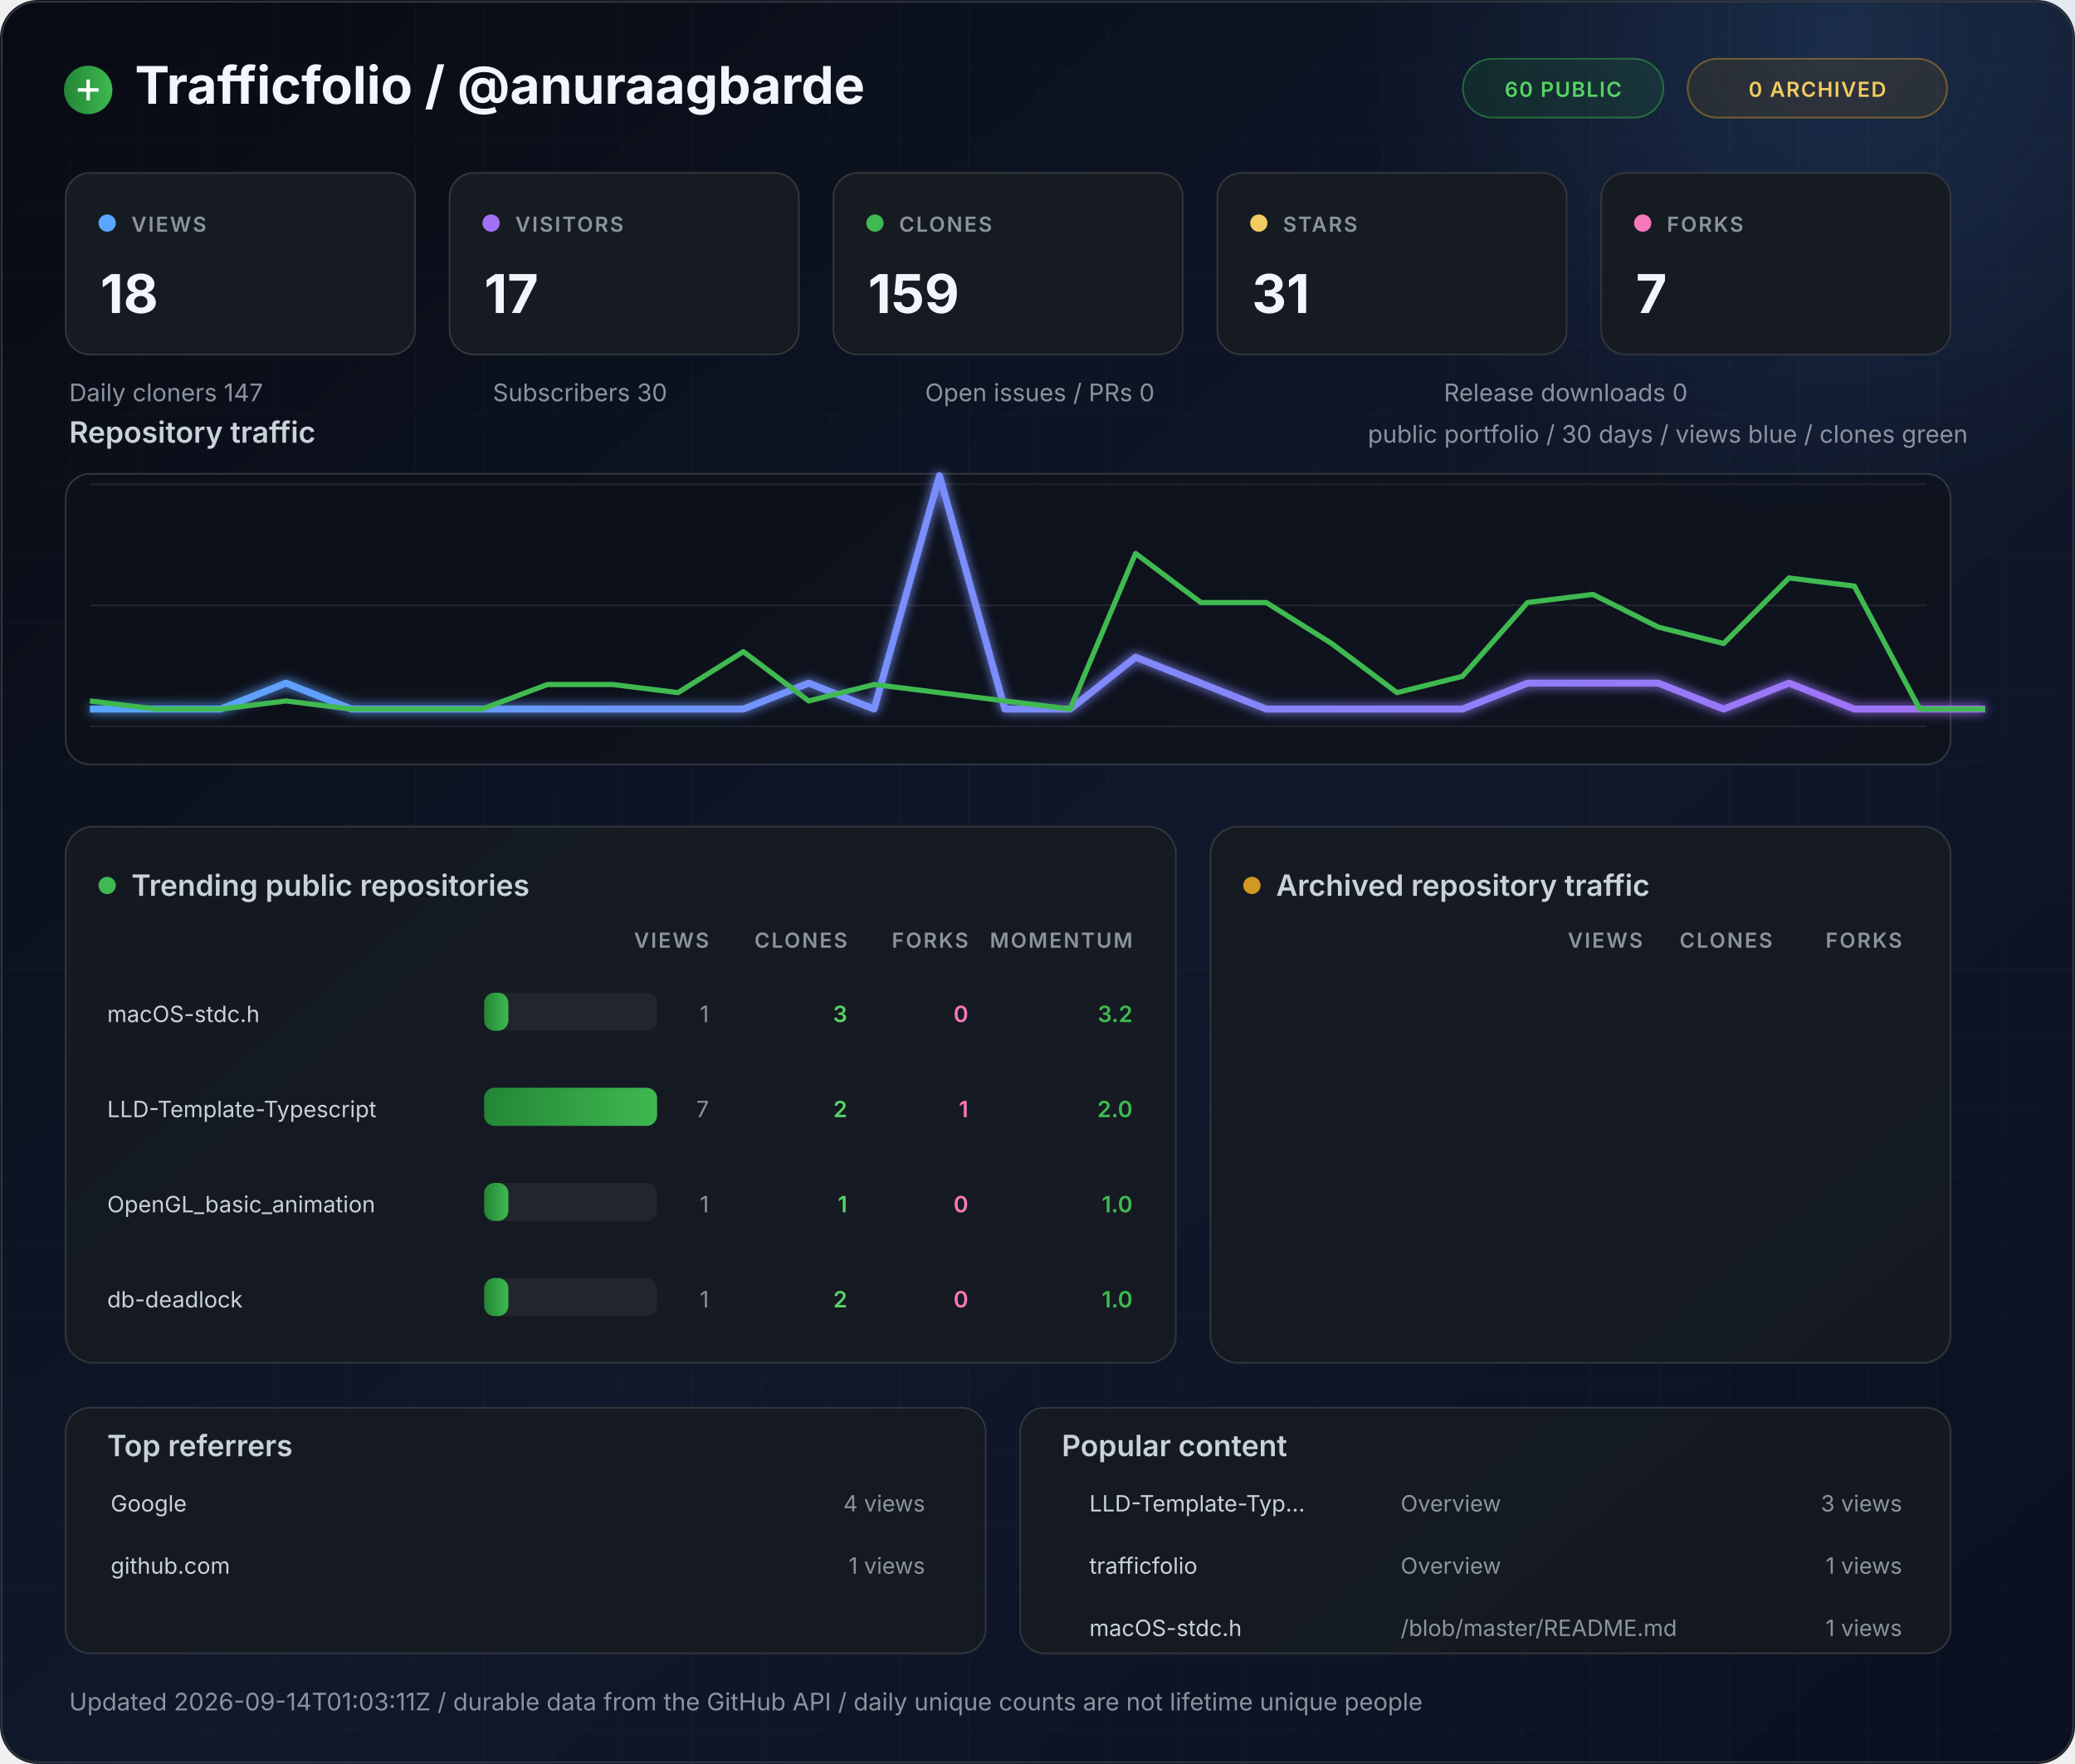
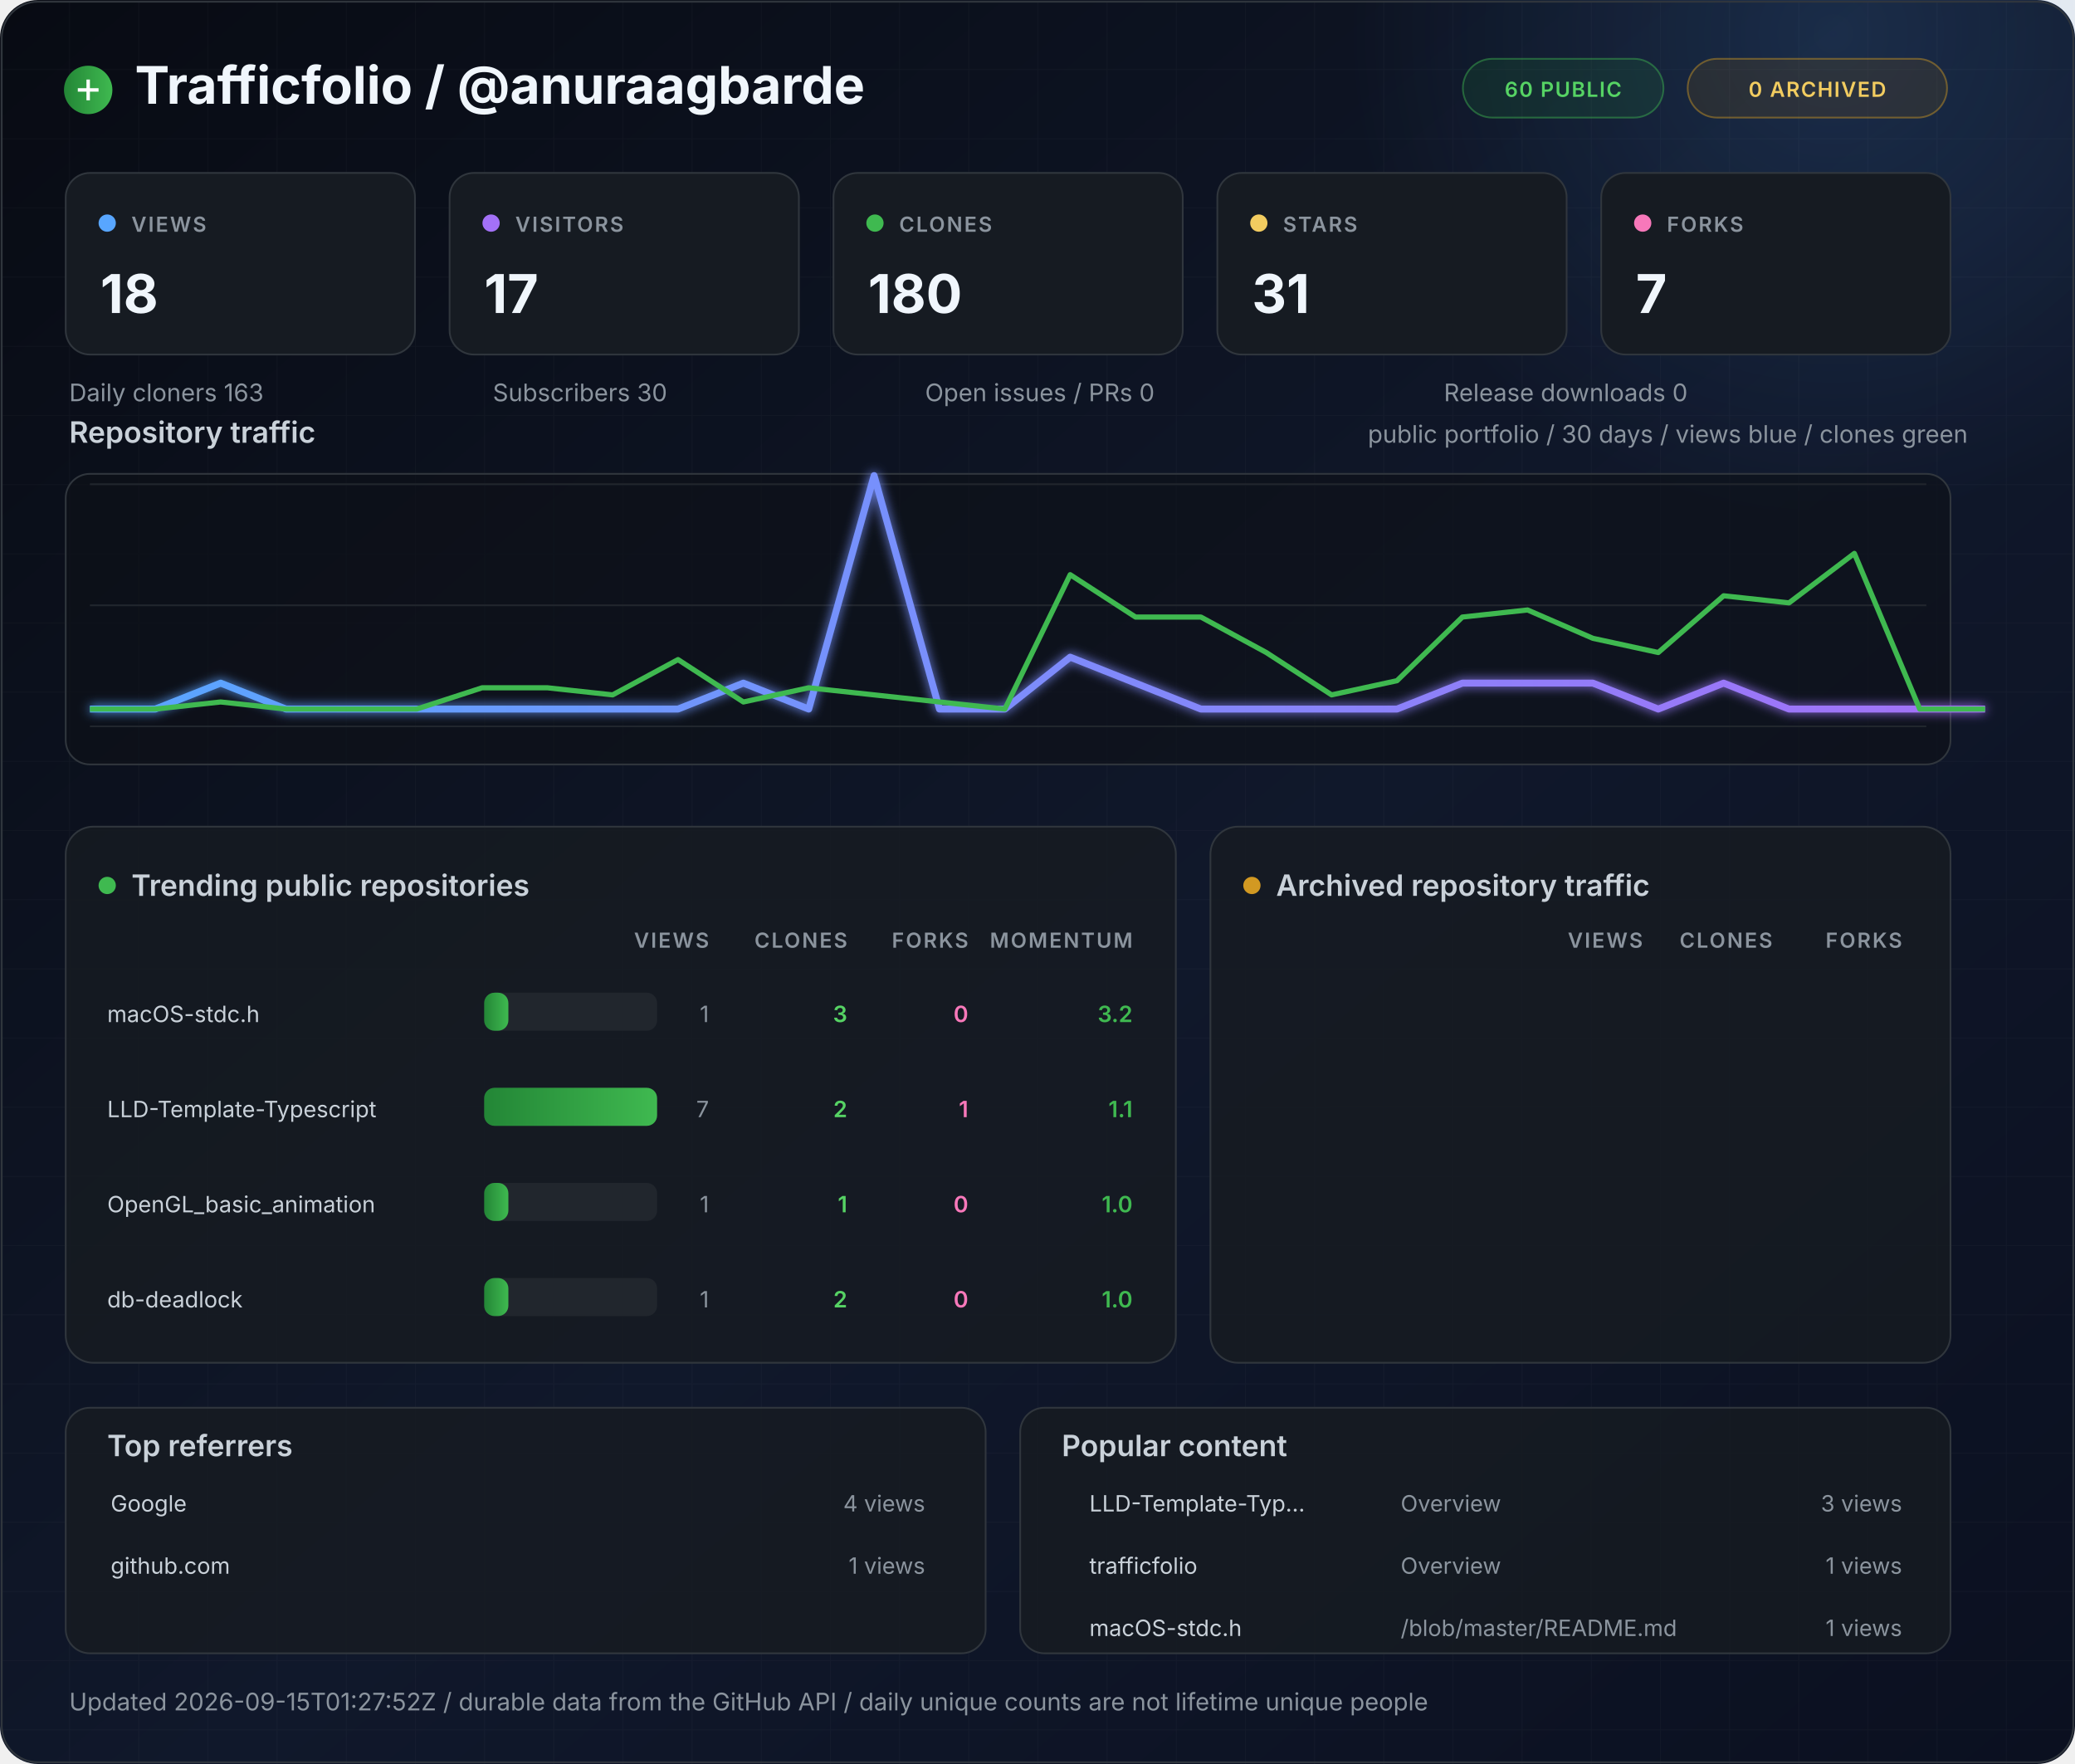
<svg xmlns="http://www.w3.org/2000/svg" width="1200" height="1020" viewBox="0 0 1200 1020" role="img" aria-label="Trafficfolio GitHub analytics dashboard for anuraagbarde">
  <defs>
    <linearGradient id="bg" x1="0" y1="0" x2="1" y2="1">
      <stop stop-color="#080b13" />
      <stop offset=".55" stop-color="#10182b" />
      <stop offset="1" stop-color="#0b1020" />
    </linearGradient>
    <linearGradient id="line" x1="0" y1="0" x2="1" y2="0">
      <stop stop-color="#58a6ff" />
      <stop offset="1" stop-color="#a371f7" />
    </linearGradient>
    <linearGradient id="bar" x1="0" y1="0" x2="1" y2="0">
      <stop stop-color="#238636" />
      <stop offset="1" stop-color="#3fb950" />
    </linearGradient>
    <linearGradient id="archiveBar" x1="0" y1="0" x2="1" y2="0">
      <stop stop-color="#9e6a03" />
      <stop offset="1" stop-color="#f2cc60" />
    </linearGradient>
    <radialGradient id="ambient">
      <stop stop-color="#58a6ff" stop-opacity=".16" />
      <stop offset="1" stop-color="#58a6ff" stop-opacity="0" />
    </radialGradient>
    <pattern id="grid" width="40" height="40" patternUnits="userSpaceOnUse">
      <path d="M40 0H0V40" fill="none" stroke="#ffffff" stroke-opacity=".025" />
    </pattern>
    <filter id="glow">
      <feGaussianBlur stdDeviation="3" result="b" />
      <feMerge>
        <feMergeNode in="b" />
        <feMergeNode in="SourceGraphic" />
      </feMerge>
    </filter>
    <style>
    .title{font:750 30px -apple-system,BlinkMacSystemFont,"Segoe UI",sans-serif;fill:#f0f6fc}
    .subtitle{font:14px -apple-system,BlinkMacSystemFont,"Segoe UI",sans-serif;fill:#8b949e}
    .label{font:600 12px -apple-system,BlinkMacSystemFont,"Segoe UI",sans-serif;fill:#8b949e;letter-spacing:1px}
    .metric{font:700 31px -apple-system,BlinkMacSystemFont,"Segoe UI",sans-serif;fill:#f0f6fc}
    .section{font:600 17px -apple-system,BlinkMacSystemFont,"Segoe UI",sans-serif;fill:#c9d1d9}
    .repo,.value,.trend,.archive,.clone,.fork{font:13px -apple-system,BlinkMacSystemFont,"Segoe UI",sans-serif;fill:#c9d1d9}
    .value{fill:#8b949e} .trend{fill:#3fb950;font-weight:600} .archive{fill:#d29922}
    .clone{fill:#56d364;font-weight:600} .fork{fill:#f778ba;font-weight:600}
    .pill{font:600 12px -apple-system,BlinkMacSystemFont,"Segoe UI",sans-serif;letter-spacing:.7px}
  </style>
  </defs>
  <rect width="1200" height="1020" rx="22" fill="url(#bg)" />
  <rect width="1200" height="1020" rx="22" fill="url(#grid)" />
  <circle cx="1060" cy="20" r="280" fill="url(#ambient)" />
  <rect x="1" y="1" width="1198" height="1018" rx="21" fill="none" stroke="#30363d" />
  <circle cx="51" cy="52" r="14" fill="url(#bar)" />
  <path d="M45 52h12M51 46v12" stroke="#fff" stroke-width="2" />
  <text x="78" y="60" class="title">Trafficfolio / @anuraagbarde</text>
  <rect x="846" y="34" width="116" height="34" rx="17" fill="#238636" fill-opacity=".16" stroke="#3fb950" stroke-opacity=".45" />
  <text x="904" y="56" text-anchor="middle" class="pill" fill="#56d364">60 PUBLIC</text>
  <rect x="976" y="34" width="150" height="34" rx="17" fill="#9e6a03" fill-opacity=".14" stroke="#d29922" stroke-opacity=".45" />
  <text x="1051" y="56" text-anchor="middle" class="pill" fill="#f2cc60">0 ARCHIVED</text>
  <rect x="38" y="100" width="202" height="105" rx="14" fill="#161b22" stroke="#30363d" />
  <circle cx="62" cy="129" r="5" fill="#58a6ff" />
  <text x="76" y="134" class="label">VIEWS</text>
  <text x="58" y="181" class="metric">18</text>
  <rect x="260" y="100" width="202" height="105" rx="14" fill="#161b22" stroke="#30363d" />
  <circle cx="284" cy="129" r="5" fill="#a371f7" />
  <text x="298" y="134" class="label">VISITORS</text>
  <text x="280" y="181" class="metric">17</text>
  <rect x="482" y="100" width="202" height="105" rx="14" fill="#161b22" stroke="#30363d" />
  <circle cx="506" cy="129" r="5" fill="#3fb950" />
  <text x="520" y="134" class="label">CLONES</text>
-   <text x="502" y="181" class="metric">159</text>
+   <text x="502" y="181" class="metric">180</text>
  <rect x="704" y="100" width="202" height="105" rx="14" fill="#161b22" stroke="#30363d" />
  <circle cx="728" cy="129" r="5" fill="#f2cc60" />
  <text x="742" y="134" class="label">STARS</text>
  <text x="724" y="181" class="metric">31</text>
  <rect x="926" y="100" width="202" height="105" rx="14" fill="#161b22" stroke="#30363d" />
  <circle cx="950" cy="129" r="5" fill="#f778ba" />
  <text x="964" y="134" class="label">FORKS</text>
  <text x="946" y="181" class="metric">7</text>
-   <text x="40" y="232" class="subtitle">Daily cloners 147</text>
+   <text x="40" y="232" class="subtitle">Daily cloners 163</text>
  <text x="285" y="232" class="subtitle">Subscribers 30</text>
  <text x="535" y="232" class="subtitle">Open issues / PRs 0</text>
  <text x="835" y="232" class="subtitle">Release downloads 0</text>
  <text x="40" y="256" class="section">Repository traffic</text>
  <text x="1138" y="256" text-anchor="end" class="subtitle">public portfolio / 30 days / views blue / clones green</text>
  <rect x="38" y="274" width="1090" height="168" rx="14" fill="#0d1117" fill-opacity=".62" stroke="#30363d" />
  <line x1="52" y1="420" x2="1114" y2="420" stroke="#21262d" />
  <line x1="52" y1="350" x2="1114" y2="350" stroke="#21262d" />
  <line x1="52" y1="280" x2="1114" y2="280" stroke="#21262d" />
-   <polyline points="52.0,410.0 89.8,410.0 127.6,410.0 165.4,395.0 203.2,410.0 241.0,410.0 278.8,410.0 316.6,410.0 354.3,410.0 392.1,410.0 429.9,410.0 467.7,395.0 505.5,410.0 543.3,275.0 581.1,410.0 618.9,410.0 656.7,380.0 694.5,395.0 732.3,410.0 770.1,410.0 807.9,410.0 845.7,410.0 883.4,395.0 921.2,395.0 959.0,395.0 996.8,410.0 1034.6,395.0 1072.4,410.0 1110.2,410.0 1148.0,410.0" fill="none" stroke="url(#line)" stroke-width="4" stroke-linejoin="round" filter="url(#glow)" />
-   <polyline points="52.0,405.3 89.8,410.0 127.6,410.0 165.4,405.3 203.2,410.0 241.0,410.0 278.8,410.0 316.6,395.8 354.3,395.8 392.1,400.5 429.9,376.8 467.7,405.3 505.5,395.8 543.3,400.5 581.1,405.3 618.9,410.0 656.7,320.0 694.5,348.4 732.3,348.4 770.1,372.1 807.9,400.5 845.7,391.1 883.4,348.4 921.2,343.7 959.0,362.6 996.8,372.1 1034.6,334.2 1072.4,338.9 1110.2,410.0 1148.0,410.0" fill="none" stroke="#3fb950" stroke-width="3" stroke-linejoin="round" />
+   <polyline points="52.0,410.0 89.8,410.0 127.6,395.0 165.4,410.0 203.2,410.0 241.0,410.0 278.8,410.0 316.6,410.0 354.3,410.0 392.1,410.0 429.9,395.0 467.7,410.0 505.5,275.0 543.3,410.0 581.1,410.0 618.9,380.0 656.7,395.0 694.5,410.0 732.3,410.0 770.1,410.0 807.9,410.0 845.7,395.0 883.4,395.0 921.2,395.0 959.0,410.0 996.8,395.0 1034.6,410.0 1072.4,410.0 1110.2,410.0 1148.0,410.0" fill="none" stroke="url(#line)" stroke-width="4" stroke-linejoin="round" filter="url(#glow)" />
+   <polyline points="52.0,410.0 89.8,410.0 127.6,405.9 165.4,410.0 203.2,410.0 241.0,410.0 278.8,397.7 316.6,397.7 354.3,401.8 392.1,381.4 429.9,405.9 467.7,397.7 505.5,401.8 543.3,405.9 581.1,410.0 618.9,332.3 656.7,356.8 694.5,356.8 732.3,377.3 770.1,401.8 807.9,393.6 845.7,356.8 883.4,352.7 921.2,369.1 959.0,377.3 996.8,344.5 1034.6,348.6 1072.4,320.0 1110.2,410.0 1148.0,410.0" fill="none" stroke="#3fb950" stroke-width="3" stroke-linejoin="round" />
  <rect x="38" y="478" width="642" height="310" rx="16" fill="#161b22" fill-opacity=".82" stroke="#30363d" />
  <circle cx="62" cy="512" r="5" fill="#3fb950" />
  <text x="76" y="518" class="section">Trending public repositories</text>
  <text x="410" y="548" text-anchor="end" class="label">VIEWS</text>
  <text x="490" y="548" text-anchor="end" class="label">CLONES</text>
  <text x="560" y="548" text-anchor="end" class="label">FORKS</text>
  <text x="655" y="548" text-anchor="end" class="label">MOMENTUM</text>
  <text x="62" y="591" class="repo">macOS-stdc.h</text>
  <rect x="280" y="574" width="100" height="22" rx="6" fill="#21262d" />
  <rect x="280" y="574" width="14" height="22" rx="6" fill="url(#bar)" />
  <text x="410" y="591" text-anchor="end" class="value">1</text>
  <text x="490" y="591" text-anchor="end" class="clone">3</text>
  <text x="560" y="591" text-anchor="end" class="fork">0</text>
  <text x="655" y="591" text-anchor="end" class="trend">3.2</text>
  <text x="62" y="646" class="repo">LLD-Template-Typescript</text>
  <rect x="280" y="629" width="100" height="22" rx="6" fill="#21262d" />
  <rect x="280" y="629" width="100" height="22" rx="6" fill="url(#bar)" />
  <text x="410" y="646" text-anchor="end" class="value">7</text>
  <text x="490" y="646" text-anchor="end" class="clone">2</text>
  <text x="560" y="646" text-anchor="end" class="fork">1</text>
-   <text x="655" y="646" text-anchor="end" class="trend">2.0</text>
+   <text x="655" y="646" text-anchor="end" class="trend">1.1</text>
  <text x="62" y="701" class="repo">OpenGL_basic_animation</text>
  <rect x="280" y="684" width="100" height="22" rx="6" fill="#21262d" />
  <rect x="280" y="684" width="14" height="22" rx="6" fill="url(#bar)" />
  <text x="410" y="701" text-anchor="end" class="value">1</text>
  <text x="490" y="701" text-anchor="end" class="clone">1</text>
  <text x="560" y="701" text-anchor="end" class="fork">0</text>
  <text x="655" y="701" text-anchor="end" class="trend">1.0</text>
  <text x="62" y="756" class="repo">db-deadlock</text>
  <rect x="280" y="739" width="100" height="22" rx="6" fill="#21262d" />
  <rect x="280" y="739" width="14" height="22" rx="6" fill="url(#bar)" />
  <text x="410" y="756" text-anchor="end" class="value">1</text>
  <text x="490" y="756" text-anchor="end" class="clone">2</text>
  <text x="560" y="756" text-anchor="end" class="fork">0</text>
  <text x="655" y="756" text-anchor="end" class="trend">1.0</text>
  <rect x="700" y="478" width="428" height="310" rx="16" fill="#161b22" fill-opacity=".82" stroke="#30363d" />
  <circle cx="724" cy="512" r="5" fill="#d29922" />
  <text x="738" y="518" class="section">Archived repository traffic</text>
  <text x="950" y="548" text-anchor="end" class="label">VIEWS</text>
  <text x="1025" y="548" text-anchor="end" class="label">CLONES</text>
  <text x="1100" y="548" text-anchor="end" class="label">FORKS</text>
  <rect x="38" y="814" width="532" height="142" rx="14" fill="#161b22" fill-opacity=".82" stroke="#30363d" />
  <text x="62" y="842" class="section">Top referrers</text>
  <text x="64" y="874" class="repo">Google</text>
  <text x="535" y="874" text-anchor="end" class="value">4 views</text>
  <text x="64" y="910" class="repo">github.com</text>
  <text x="535" y="910" text-anchor="end" class="value">1 views</text>
  <rect x="590" y="814" width="538" height="142" rx="14" fill="#161b22" fill-opacity=".82" stroke="#30363d" />
  <text x="614" y="842" class="section">Popular content</text>
  <text x="630" y="874" class="repo">LLD-Template-Typ...</text>
  <text x="810" y="874" class="value">Overview</text>
  <text x="1100" y="874" text-anchor="end" class="value">3 views</text>
  <text x="630" y="910" class="repo">trafficfolio</text>
  <text x="810" y="910" class="value">Overview</text>
  <text x="1100" y="910" text-anchor="end" class="value">1 views</text>
  <text x="630" y="946" class="repo">macOS-stdc.h</text>
  <text x="810" y="946" class="value">/blob/master/README.md</text>
  <text x="1100" y="946" text-anchor="end" class="value">1 views</text>
-   <text x="40" y="989" class="subtitle">Updated 2026-09-14T01:03:11Z / durable data from the GitHub API / daily unique counts are not lifetime unique people</text>
+   <text x="40" y="989" class="subtitle">Updated 2026-09-15T01:27:52Z / durable data from the GitHub API / daily unique counts are not lifetime unique people</text>
</svg>
